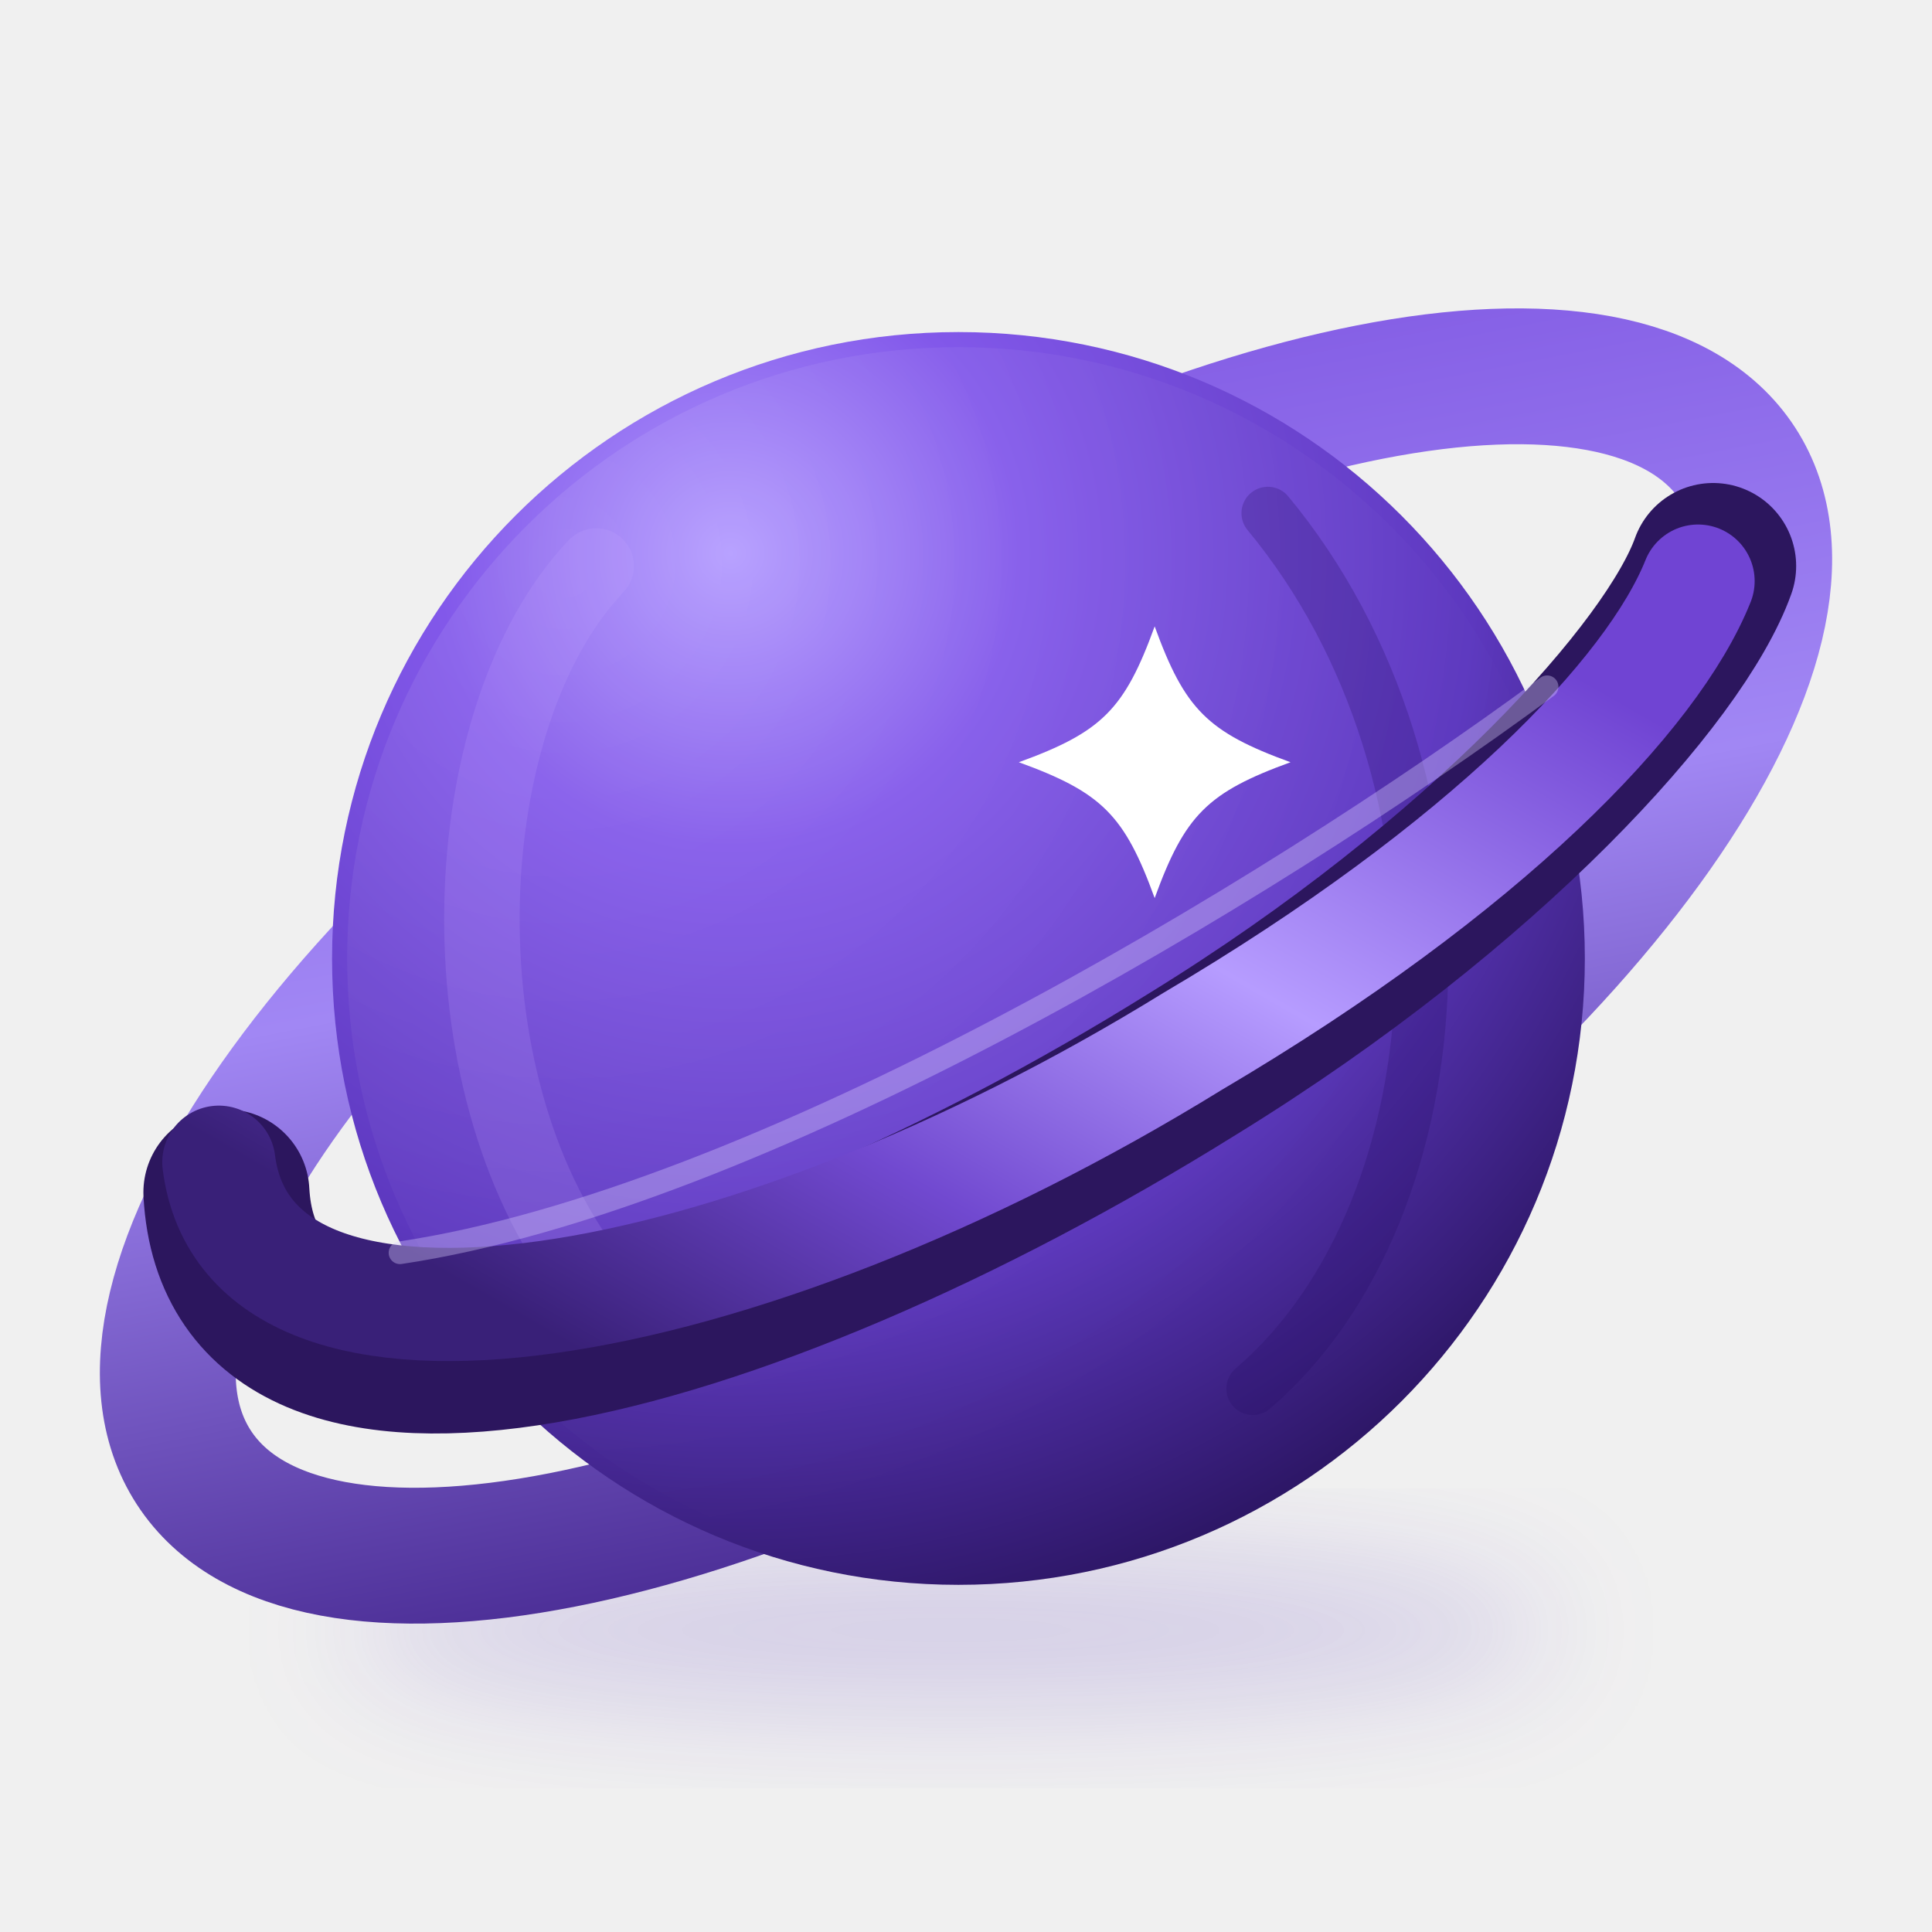
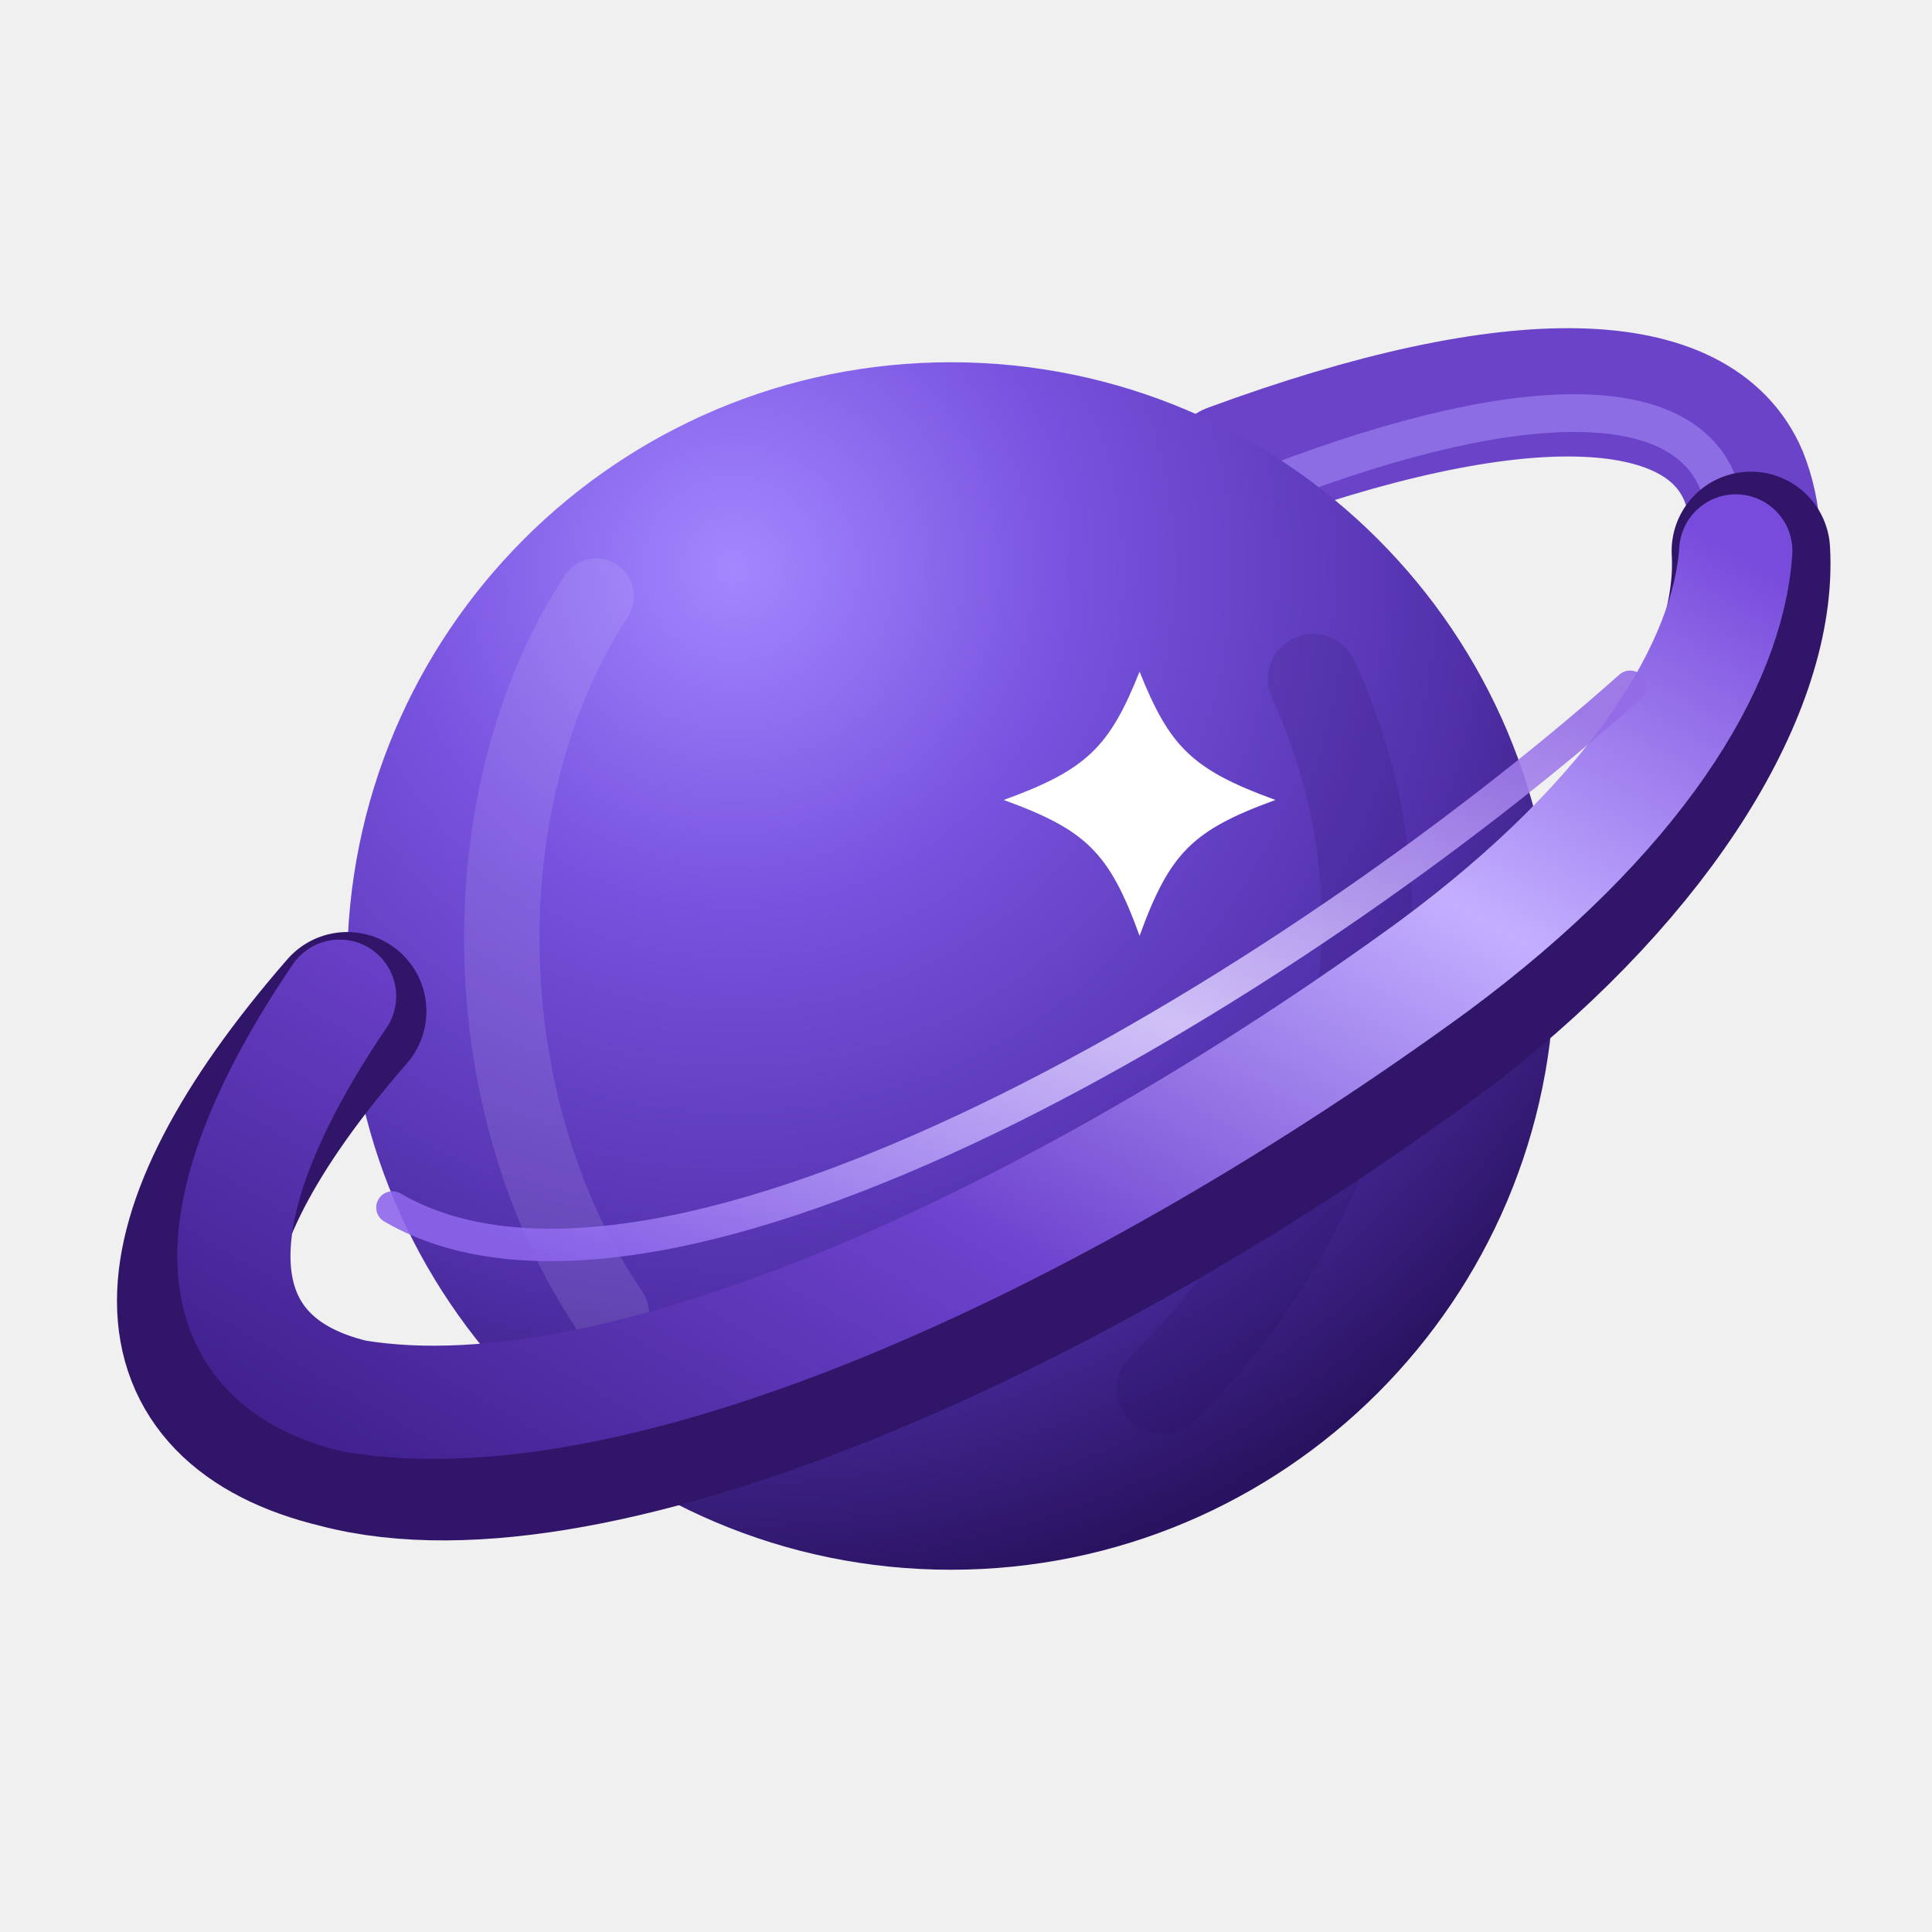
- <svg xmlns="http://www.w3.org/2000/svg" viewBox="0 0 256 256" role="img" aria-label="Orbit Tasks, planeta violeta">
+ <svg xmlns="http://www.w3.org/2000/svg" viewBox="0 0 256 256" role="img" aria-label="Orbit Tasks, planeta con anillo violeta">
  <defs>
-     <radialGradient id="sphere" cx=".32" cy=".18" r=".89">
-       <stop offset="0" stop-color="#b29aff" />
-       <stop offset=".26" stop-color="#8258ea" />
-       <stop offset=".66" stop-color="#5d38bf" />
-       <stop offset="1" stop-color="#28135d" />
+     <radialGradient id="sphere" cx=".32" cy=".17" r=".87">
+       <stop offset="0" stop-color="#a487ff" />
+       <stop offset=".32" stop-color="#7853df" />
+       <stop offset=".7" stop-color="#5130aa" />
+       <stop offset="1" stop-color="#29125f" />
    </radialGradient>
-     <linearGradient id="saturn-ring" x1=".09" y1=".88" x2=".94" y2=".16">
-       <stop stop-color="#392078" />
-       <stop offset=".29" stop-color="#7149d0" />
-       <stop offset=".6" stop-color="#b69cff" />
-       <stop offset="1" stop-color="#7044d3" />
+     <linearGradient id="ring" x1="0" y1="1" x2="1" y2="0">
+       <stop stop-color="#40218e" />
+       <stop offset=".35" stop-color="#6e43cf" />
+       <stop offset=".7" stop-color="#c3afff" />
+       <stop offset="1" stop-color="#794bdc" />
    </linearGradient>
-     <linearGradient id="ring-edge" x1="0" y1="1" x2="1" y2="0">
-       <stop stop-color="#3b1d84" />
-       <stop offset=".55" stop-color="#a187f4" />
-       <stop offset="1" stop-color="#7e55e2" />
+     <linearGradient id="ringLight" x1=".1" y1="1" x2=".9" y2="0">
+       <stop stop-color="#8c65ed" />
+       <stop offset=".5" stop-color="#dfd2ff" />
+       <stop offset="1" stop-color="#936be6" />
    </linearGradient>
-     <radialGradient id="soft-highlight" cx=".18" cy=".18" r=".8">
-       <stop stop-color="#fff" stop-opacity=".25" />
-       <stop offset="1" stop-color="#fff" stop-opacity="0" />
-     </radialGradient>
-     <filter id="shadow" x="-.35" y="-.35" width="1.7" height="1.8">
-       <feGaussianBlur stdDeviation="8" />
-     </filter>
  </defs>
-   <ellipse cx="126" cy="216" rx="80" ry="11" fill="#5432bb" opacity=".18" filter="url(#shadow)" />
-   <ellipse cx="128" cy="128" rx="122" ry="49" transform="rotate(-33 128 128)" fill="none" stroke="url(#ring-edge)" stroke-width="18" stroke-linecap="round" />
-   <circle cx="127" cy="127" r="83" fill="url(#sphere)" />
-   <circle cx="127" cy="127" r="81" fill="url(#soft-highlight)" opacity=".38" />
-   <path d="M79 75C60 95 58 143 78 169" stroke="#c3a8ff" stroke-opacity=".17" stroke-width="10" fill="none" stroke-linecap="round" />
-   <path d="M168 68C197 103 194 160 166 184" stroke="#260f65" stroke-opacity=".25" stroke-width="7" fill="none" stroke-linecap="round" />
-   <path d="M30 158C32 195 97 179 158 141C197 117 222 89 227 75" fill="none" stroke="#2c165e" stroke-width="22" stroke-linecap="round" />
-   <path d="M29 154C33 186 98 175 158 138C197 115 219 92 225 77" fill="none" stroke="url(#saturn-ring)" stroke-width="15" stroke-linecap="round" />
-   <path d="M53 166C100 159 167 119 205 91" fill="none" stroke="#ddd0ff" stroke-opacity=".36" stroke-width="3" stroke-linecap="round" />
-   <path d="M153 83C157 94 160 97 171 101C160 105 157 108 153 119C149 108 146 105 135 101C146 97 149 94 153 83Z" fill="#fff" />
+   <path d="M163 62 C201 48 225 49 231 63 C239 83 218 109 199 127" fill="none" stroke="#6a43c9" stroke-width="17" stroke-linecap="round" />
+   <path d="M169 64 C203 51 224 52 228 65" fill="none" stroke="#b19aff" stroke-width="5" stroke-linecap="round" opacity=".48" />
+   <circle cx="126" cy="128" r="80" fill="url(#sphere)" />
+   <path d="M79 79 C62 105 62 146 81 174" fill="none" stroke="#e1d2ff" stroke-opacity=".14" stroke-width="10" stroke-linecap="round" />
+   <path d="M174 90 C191 127 175 164 154 184" fill="none" stroke="#220a54" stroke-opacity=".14" stroke-width="12" stroke-linecap="round" />
+   <path d="M46 134 C19 165 20 186 45 192 C79 201 144 171 192 135 C219 114 233 90 232 73" fill="none" stroke="#311569" stroke-width="21" stroke-linecap="round" />
+   <path d="M45 132 C26 160 26 180 47 185 C83 191 142 163 190 128 C217 108 229 88 230 73" fill="none" stroke="url(#ring)" stroke-width="15" stroke-linecap="round" />
+   <path d="M52 160 C88 181 171 131 216 91" fill="none" stroke="url(#ringLight)" stroke-width="4.3" stroke-linecap="round" opacity=".88" />
+   <path d="M151 89 C155 99 158 102 169 106 C158 110 155 113 151 124 C147 113 144 110 133 106 C144 102 147 99 151 89Z" fill="#fff" />
</svg>
